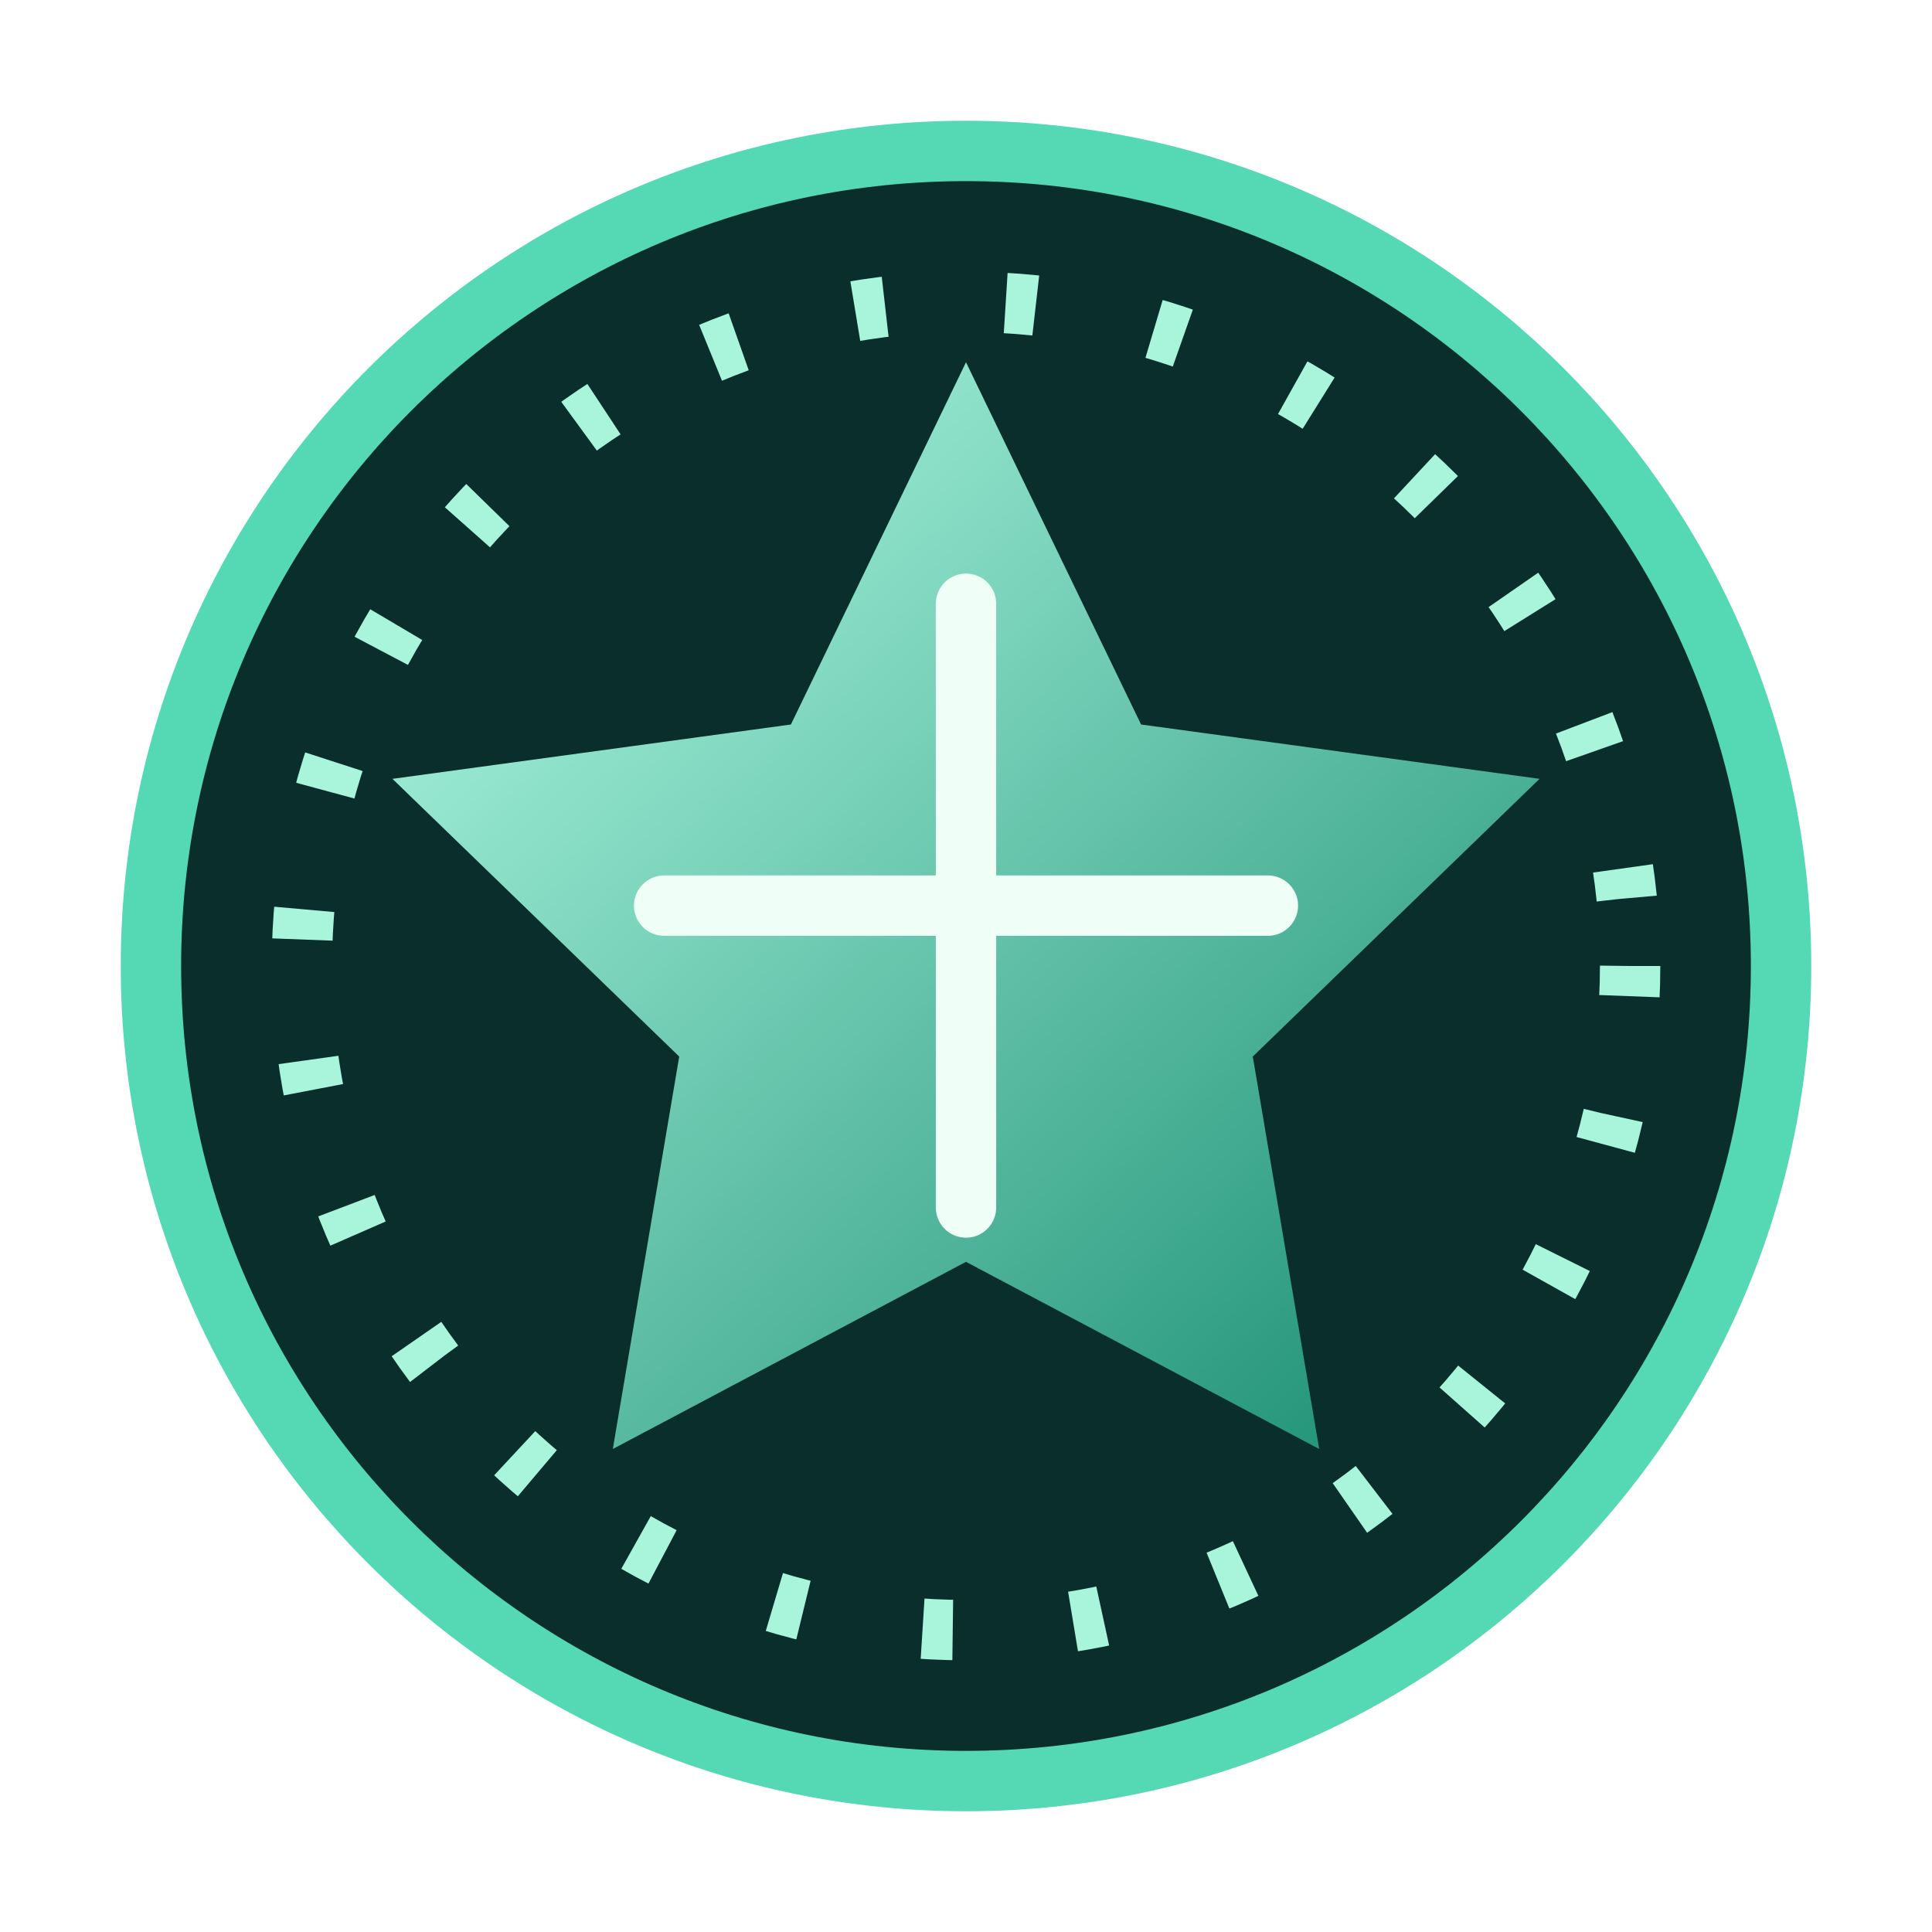
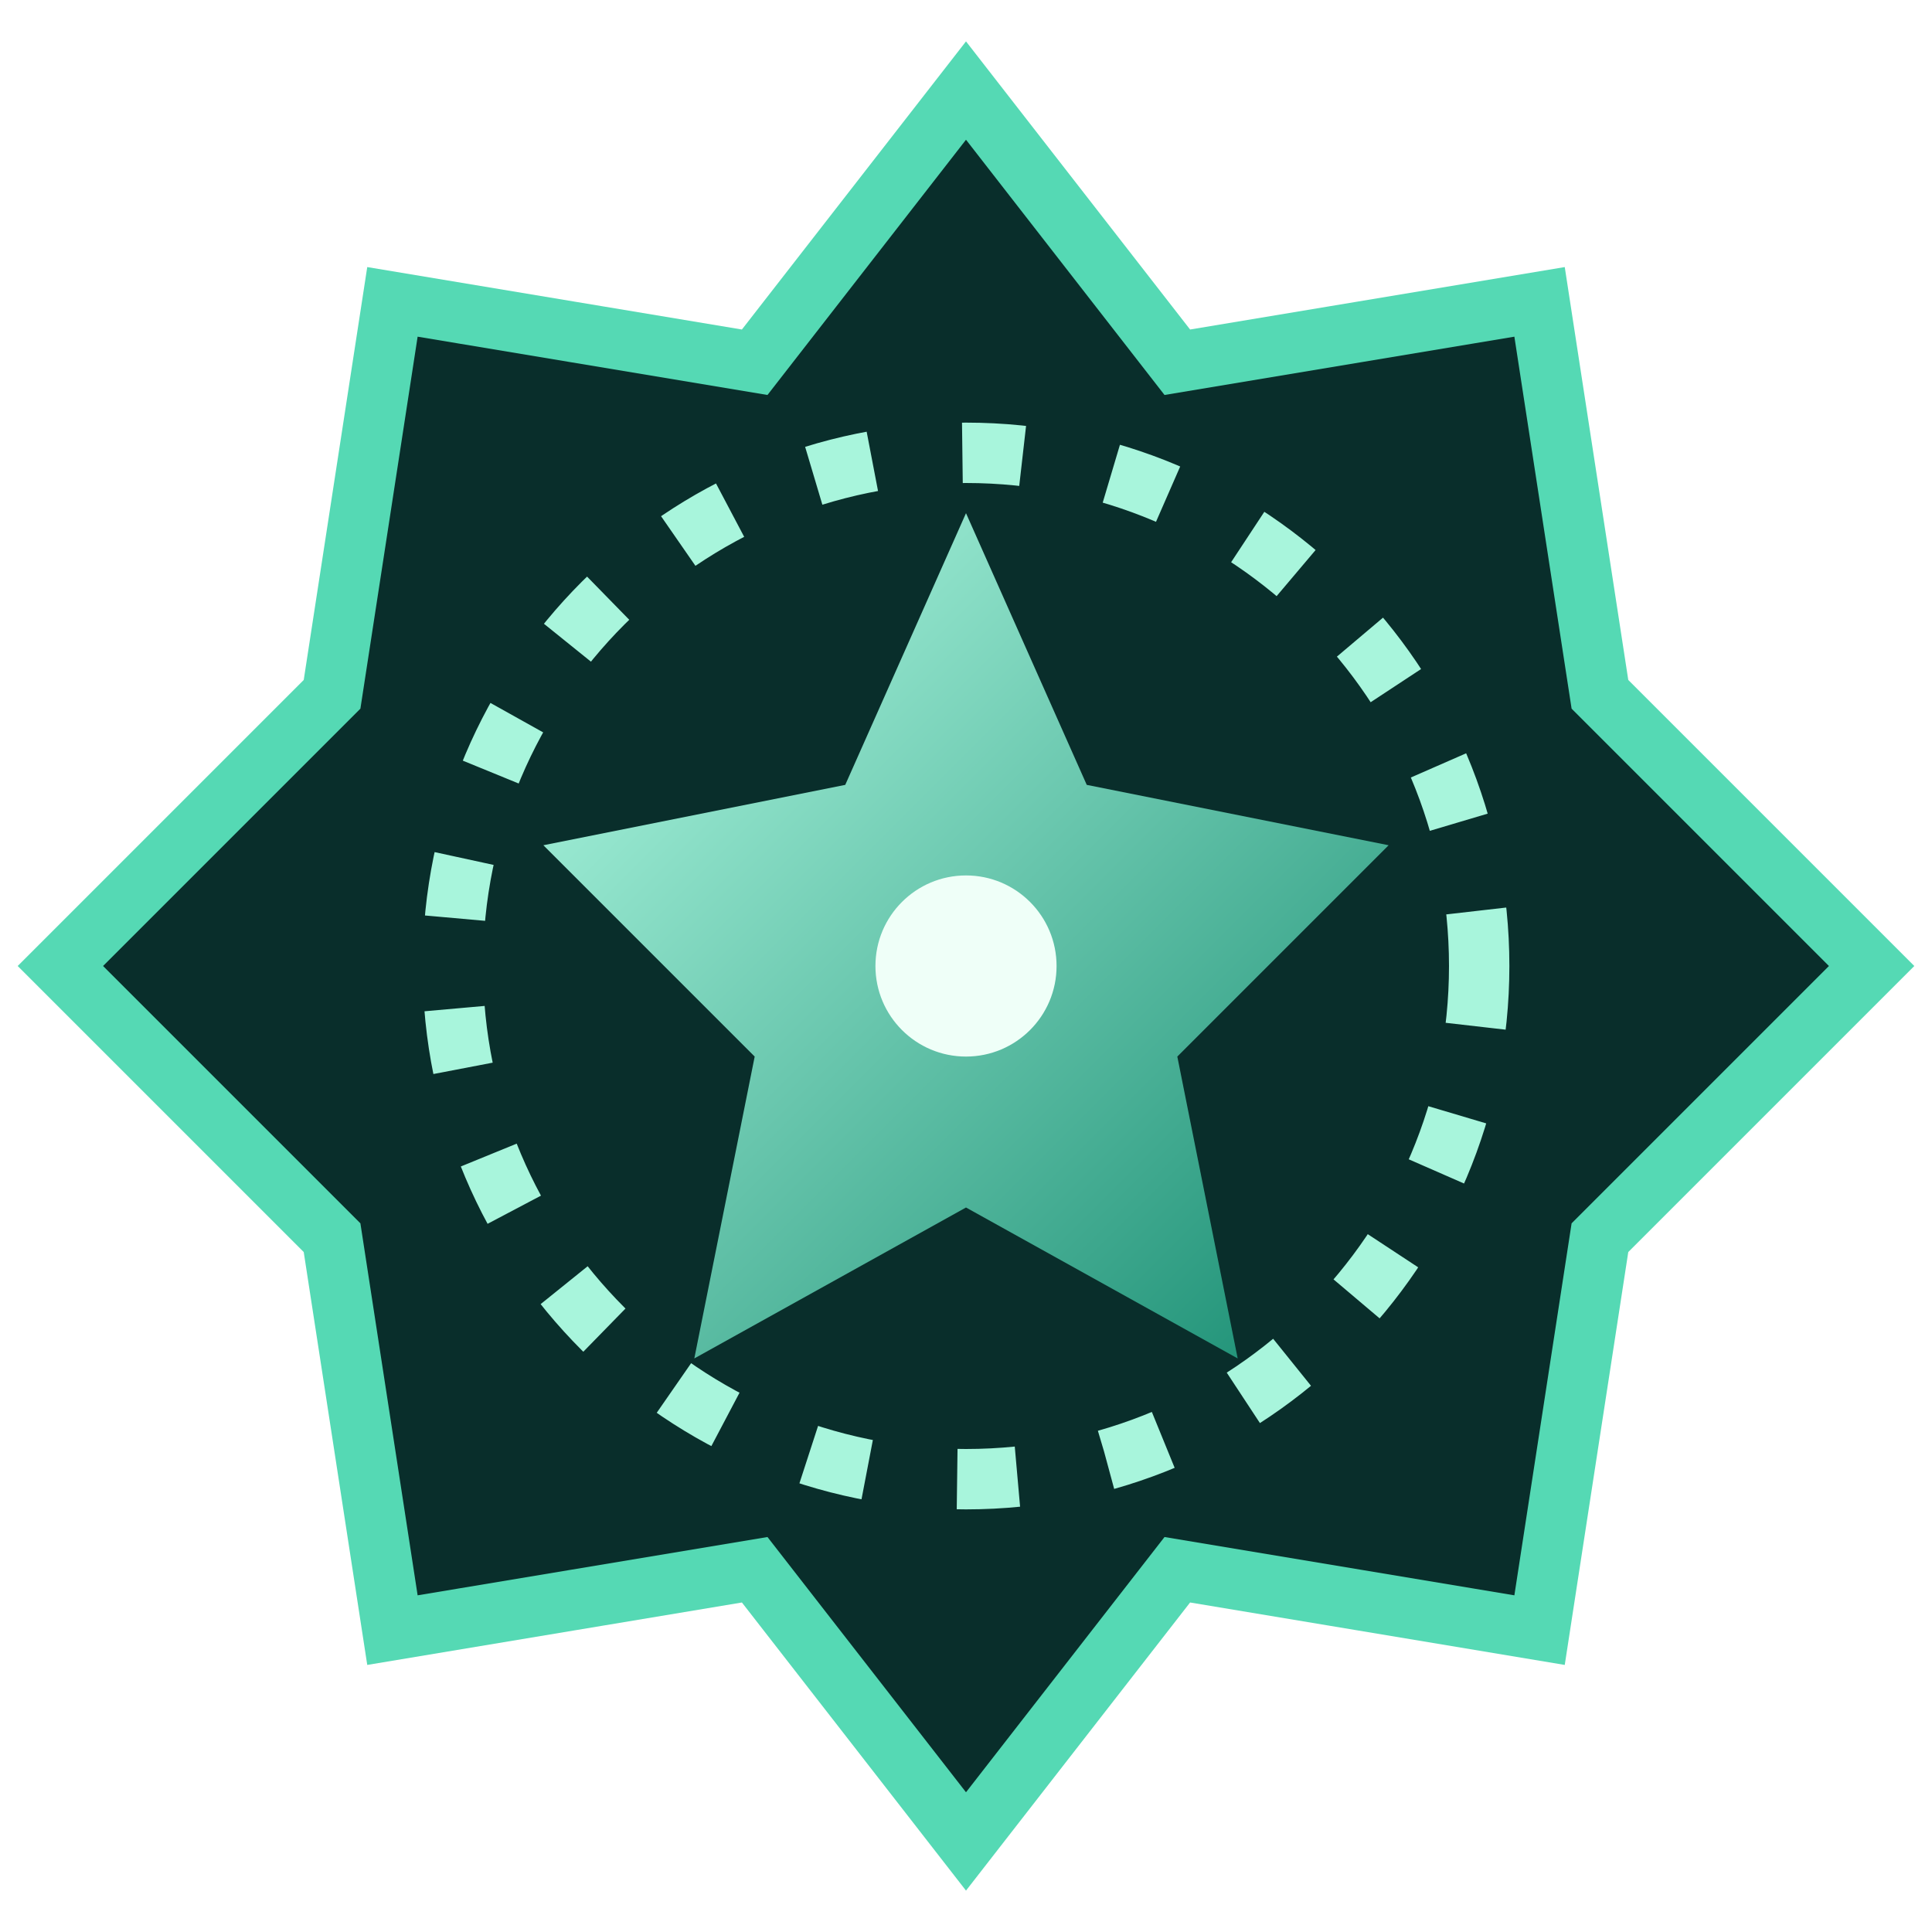
- <svg xmlns="http://www.w3.org/2000/svg" viewBox="0 0 64 64">
+ <svg xmlns="http://www.w3.org/2000/svg" viewBox="0 0 64 64" width="64" height="64" preserveAspectRatio="xMidYMid meet">
  <defs>
    <linearGradient id="g" x2="1" y2="1">
      <stop stop-color="#b8ffe8" />
      <stop offset="1" stop-color="#168b70" />
    </linearGradient>
  </defs>
-   <circle cx="32" cy="32" r="27" fill="#092e2b" stroke="#55d9b4" stroke-width="2" />
-   <circle cx="32" cy="32" r="22" fill="none" stroke="#a8f5dc" stroke-dasharray="1 4" stroke-width="2" />
-   <path d="M32 12l5.8 12 13.2 1.8-9.5 9.2 2.2 13-11.7-6.2-11.7 6.2 2.2-13-9.5-9.2 13.2-1.8z" fill="url(#g)" />
-   <path d="M32 20v20M22 30h20" stroke="#effff8" stroke-width="2" stroke-linecap="round" />
+   <path d="M32 3 39 12 51 10 53 23 62 32 53 41 51 54 39 52 32 61 25 52 13 54 11 41 2 32 11 23 13 10 25 12Z" fill="#092e2b" stroke="#55d9b4" stroke-width="2" />
+   <circle cx="32" cy="32" r="17" fill="none" stroke="#a8f5dc" stroke-dasharray="2 3" stroke-width="2" />
+   <path d="m32 17 4 9 10 2-7 7 2 10-9-5-9 5 2-10-7-7 10-2z" fill="url(#g)" />
+   <circle cx="32" cy="32" r="3" fill="#effff8" />
</svg>
